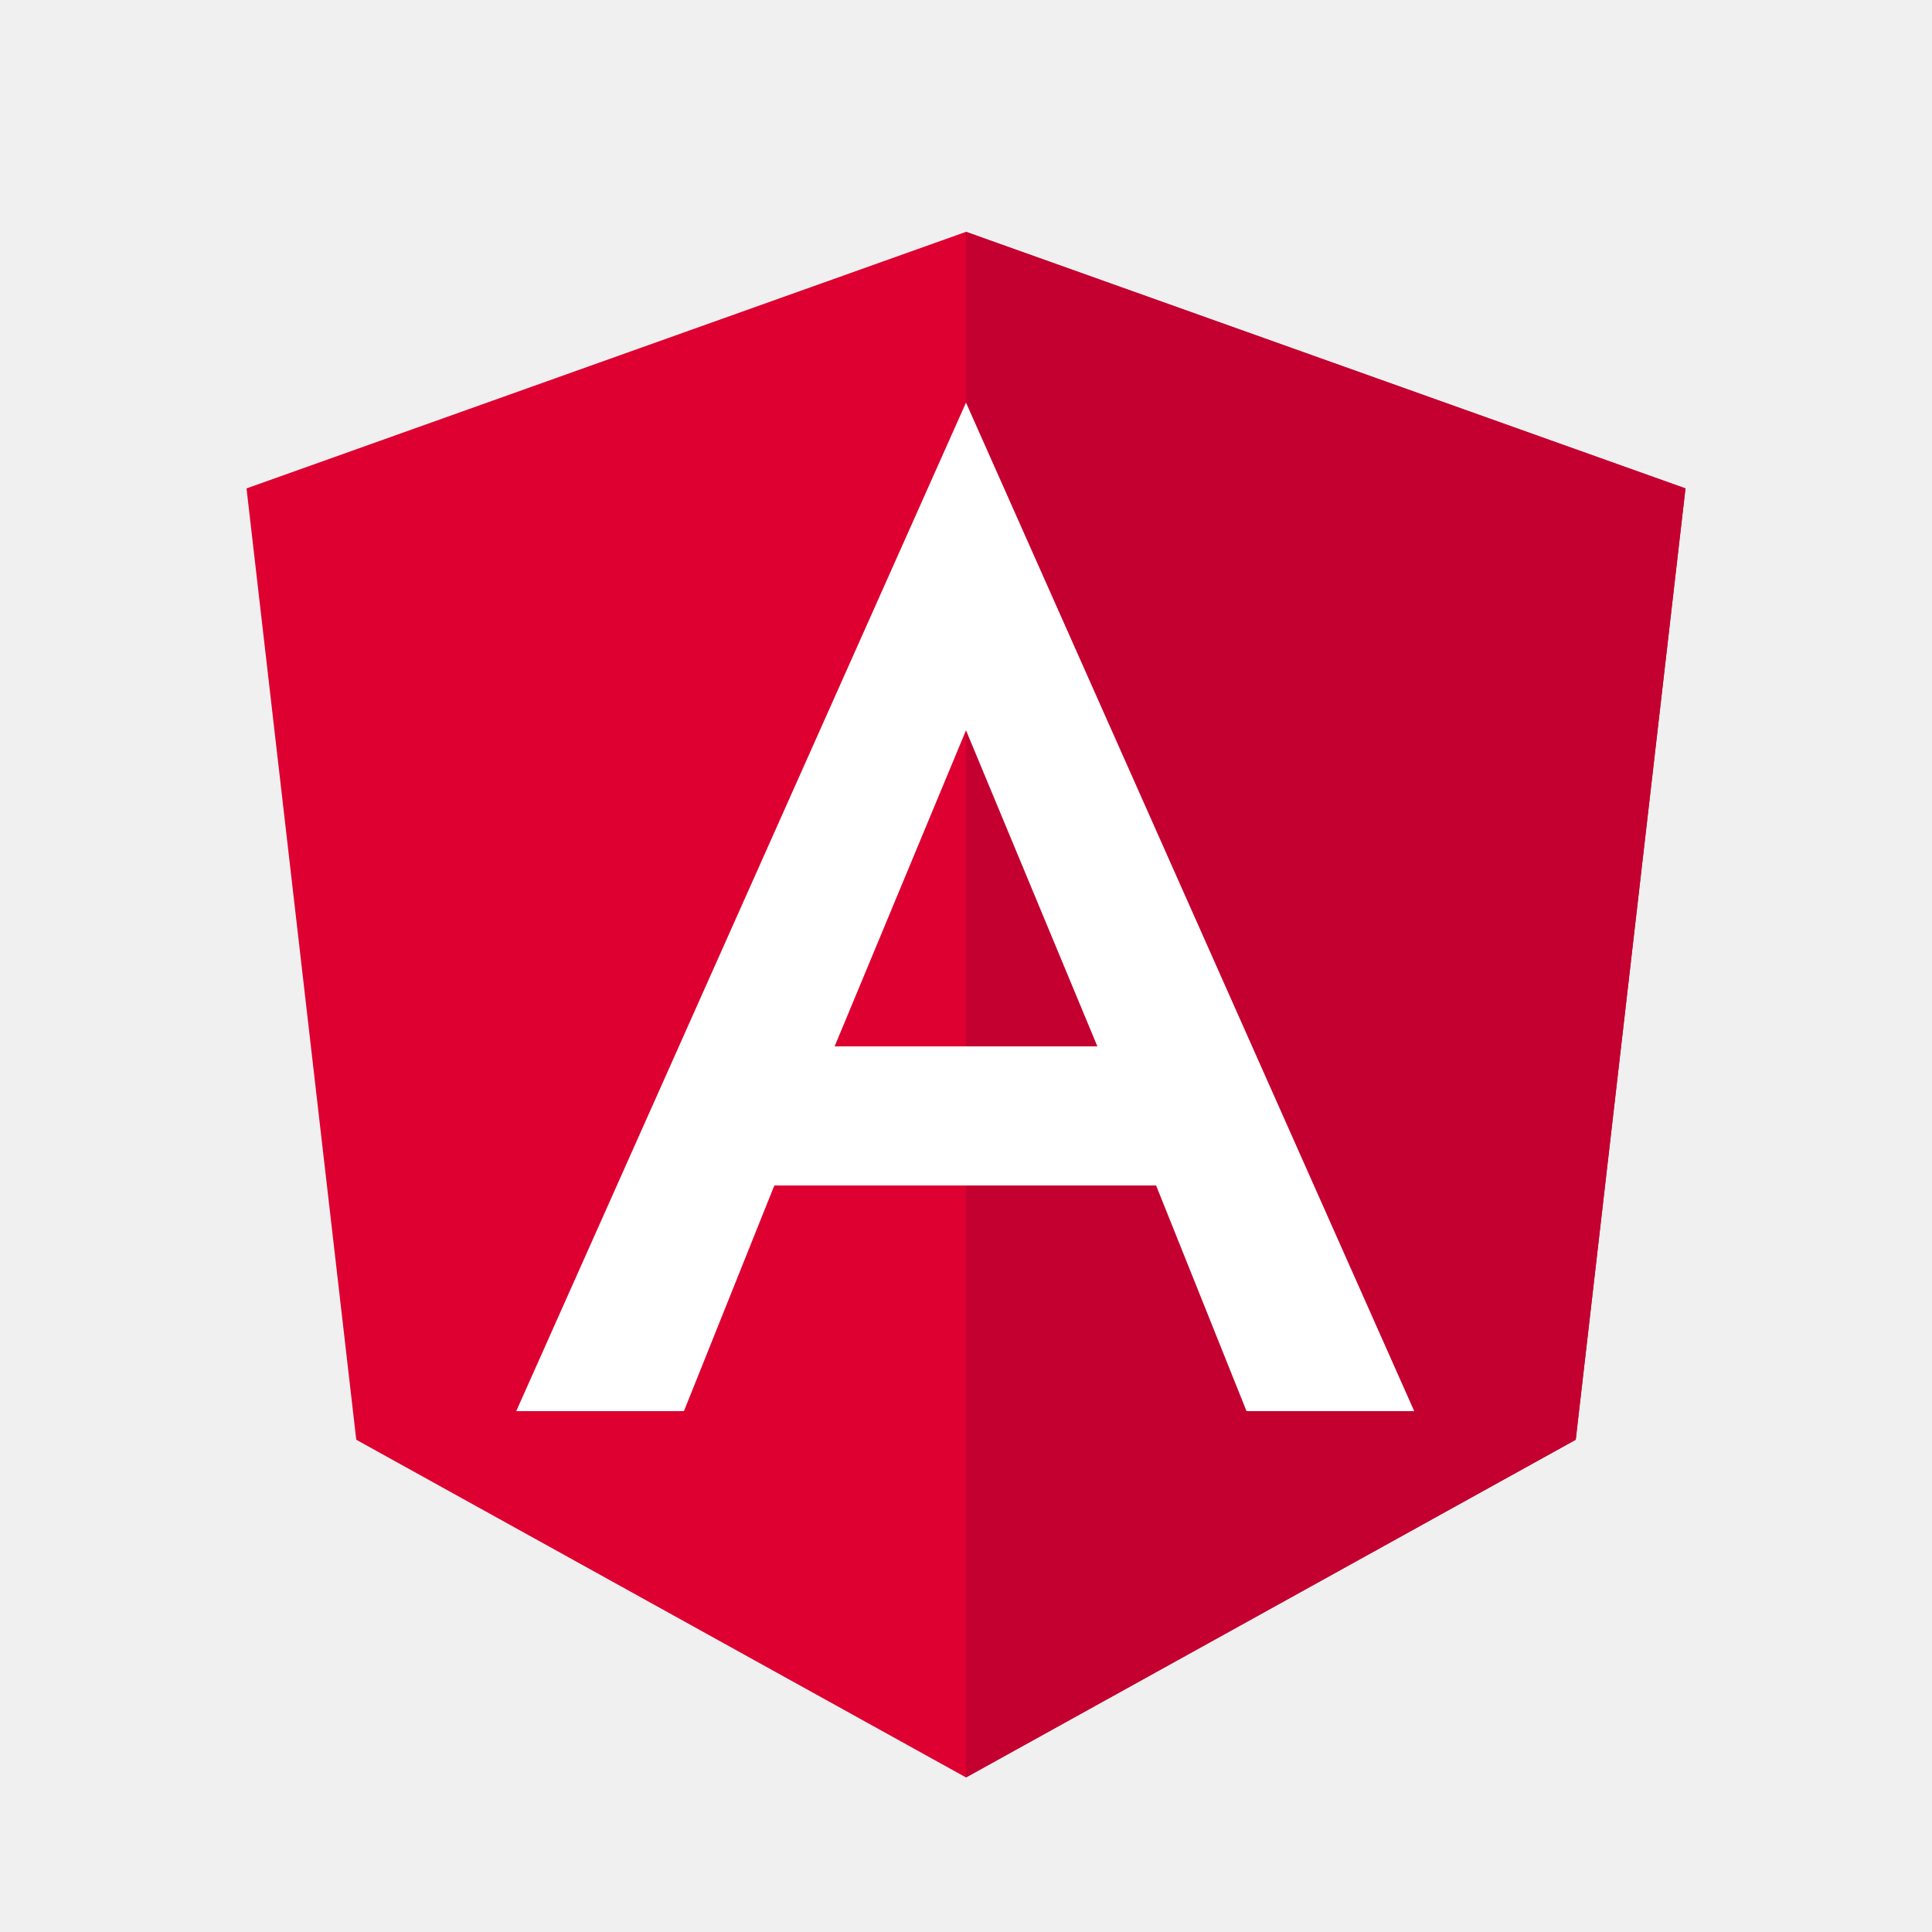
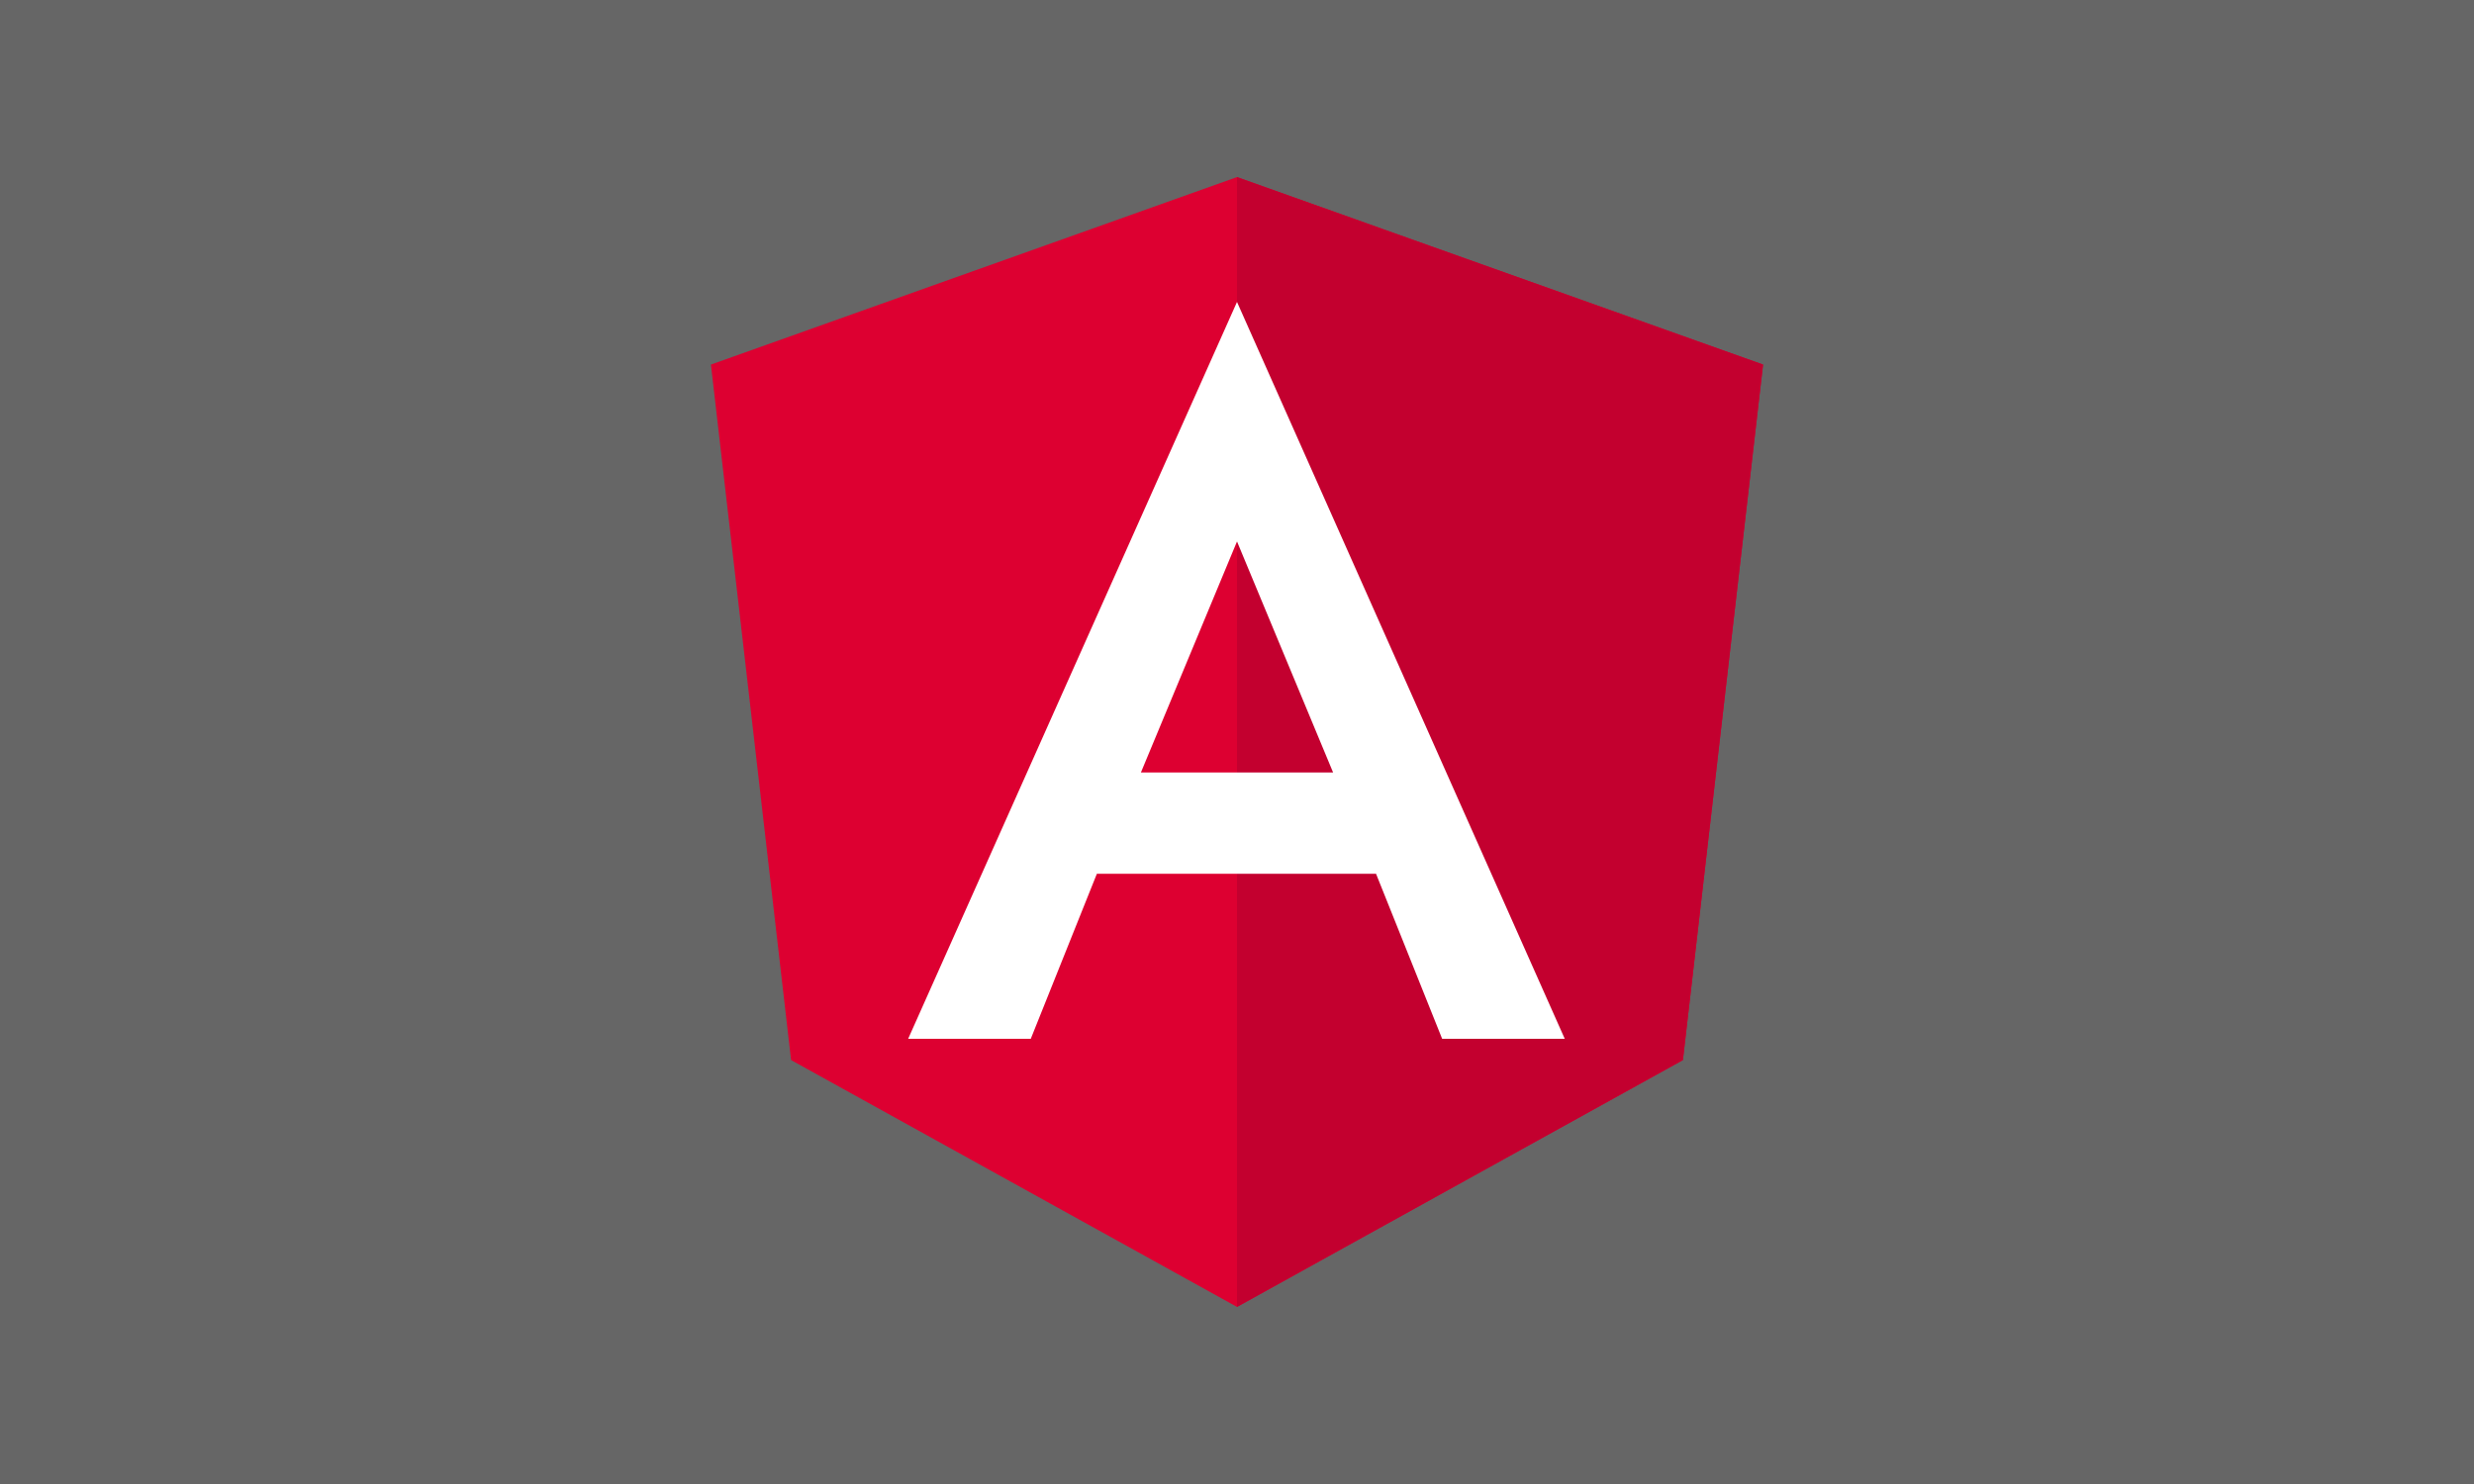
- <svg xmlns="http://www.w3.org/2000/svg" version="1.1" id="Layer_1" x="0px" y="0px" viewBox="0 0 250 250" style="enable-background:new 0 0 250 250;" xml:space="preserve">
-   <style type="text/css">
- 	.st0{fill:#DD0031;}
- 	.st1{fill:#C3002F;}
- 	.st2{fill:#FFFFFF;}
- </style>
-   <g>
-     <polygon class="st0" points="125,30 125,30 125,30 31.9,63.2 46.1,186.3 125,230 125,230 125,230 203.9,186.3 218.1,63.2  " />
-     <polygon class="st1" points="125,30 125,52.2 125,52.1 125,153.4 125,153.4 125,230 125,230 203.9,186.3 218.1,63.2 125,30  " />
-     <path class="st2" d="M125,52.1L66.8,182.6h0h21.7h0l11.7-29.2h49.4l11.7,29.2h0h21.7h0L125,52.1L125,52.1L125,52.1L125,52.1   L125,52.1z M142,135.4H108l17-40.9L142,135.4z" />
+ <svg xmlns="http://www.w3.org/2000/svg" id="Layer_1" data-name="Layer 1" viewBox="0 0 250 150">
+   <defs>
+     <style>.cls-1{fill:#666;}.cls-2{fill:#dd0031;}.cls-3{fill:#c3002f;}.cls-4{fill:#fff;}</style>
+   </defs>
+   <g id="Layer_1-2" data-name="Layer 1">
+     <rect class="cls-1" width="250" height="150" />
  </g>
+   <polygon class="cls-2" points="125 17.9 125 17.9 125 17.9 71.84 36.85 79.94 107.15 125 132.1 125 132.1 125 132.1 170.06 107.15 178.16 36.85 125 17.9" />
+   <polygon class="cls-3" points="125 17.9 125 30.57 125 30.52 125 88.36 125 88.36 125 132.1 125 132.1 170.06 107.15 178.16 36.85 125 17.9" />
+   <path class="cls-4" d="M125,30.52,91.77,105h12.39l6.68-16.68h28.21L145.73,105h12.39L125,30.52Zm9.71,47.56H115.29L125,54.73Z" transform="translate(0 0)" />
</svg>
